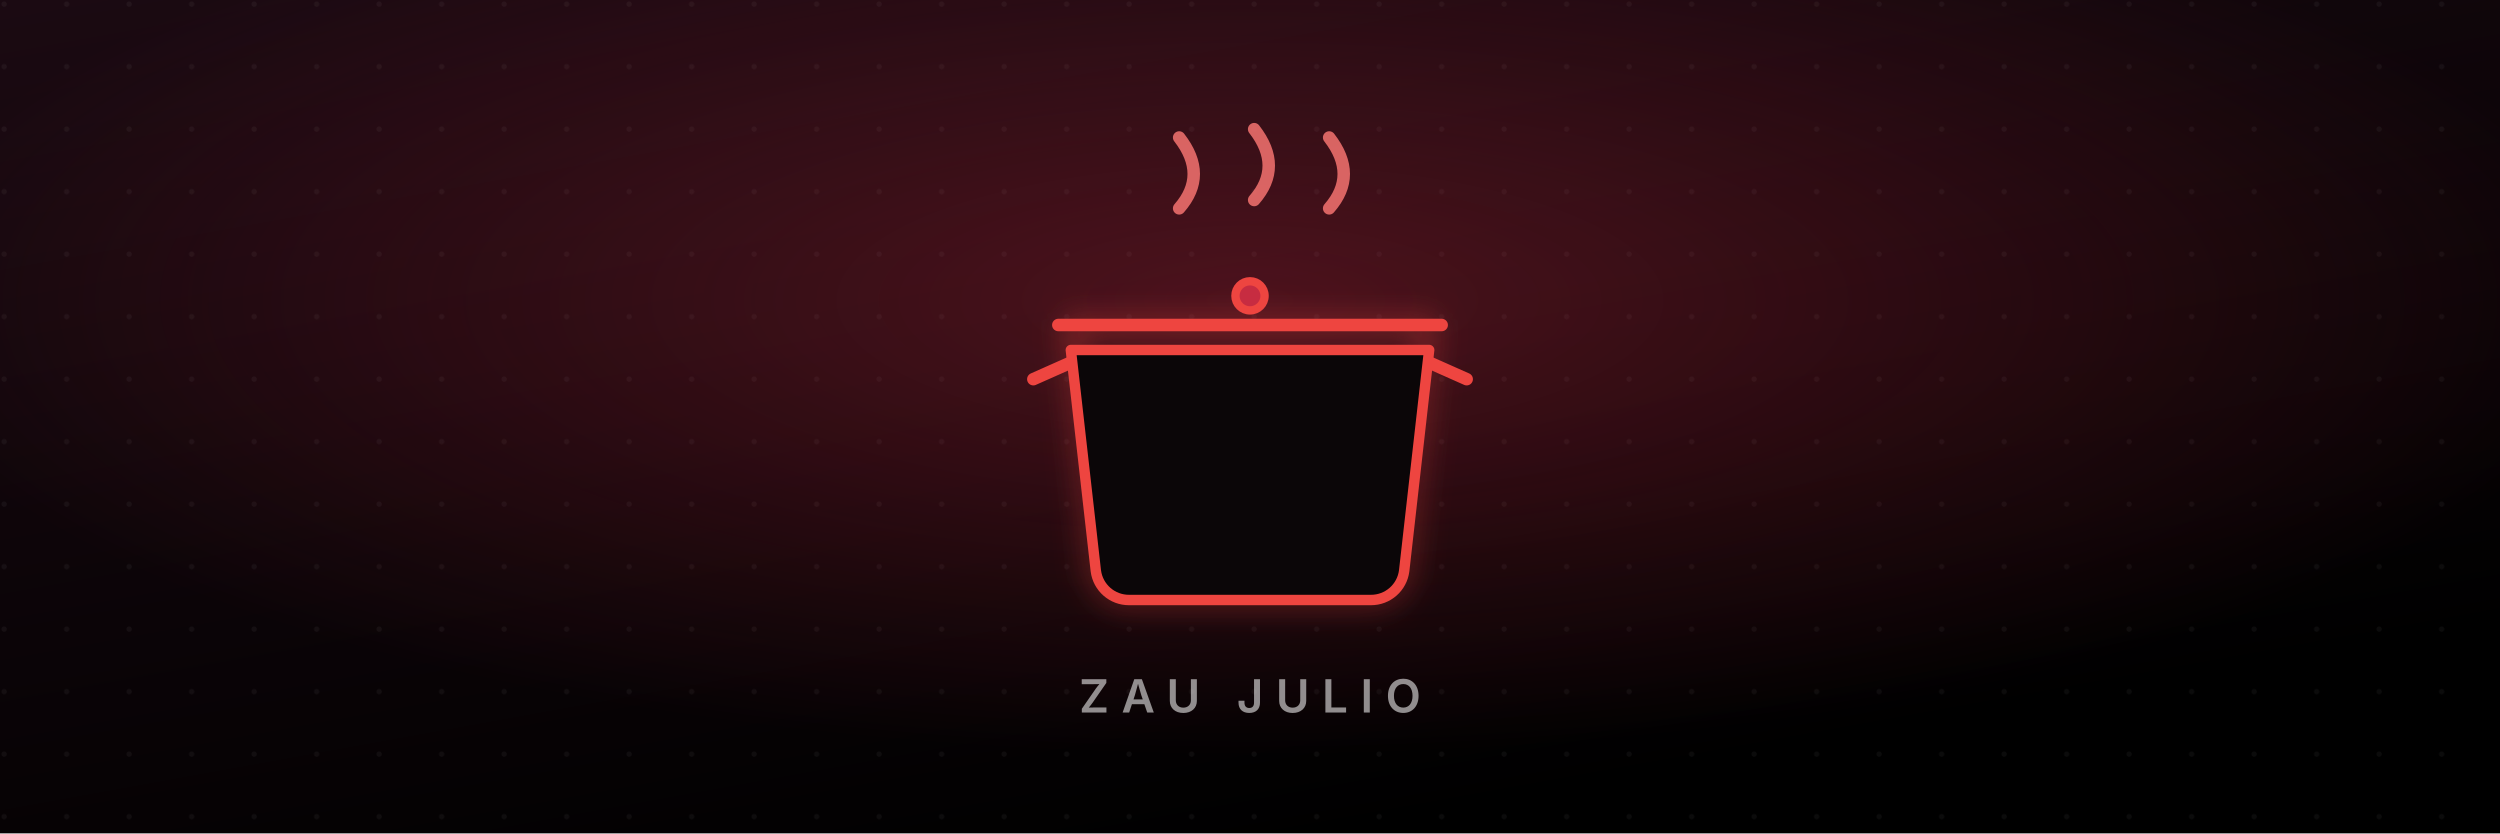
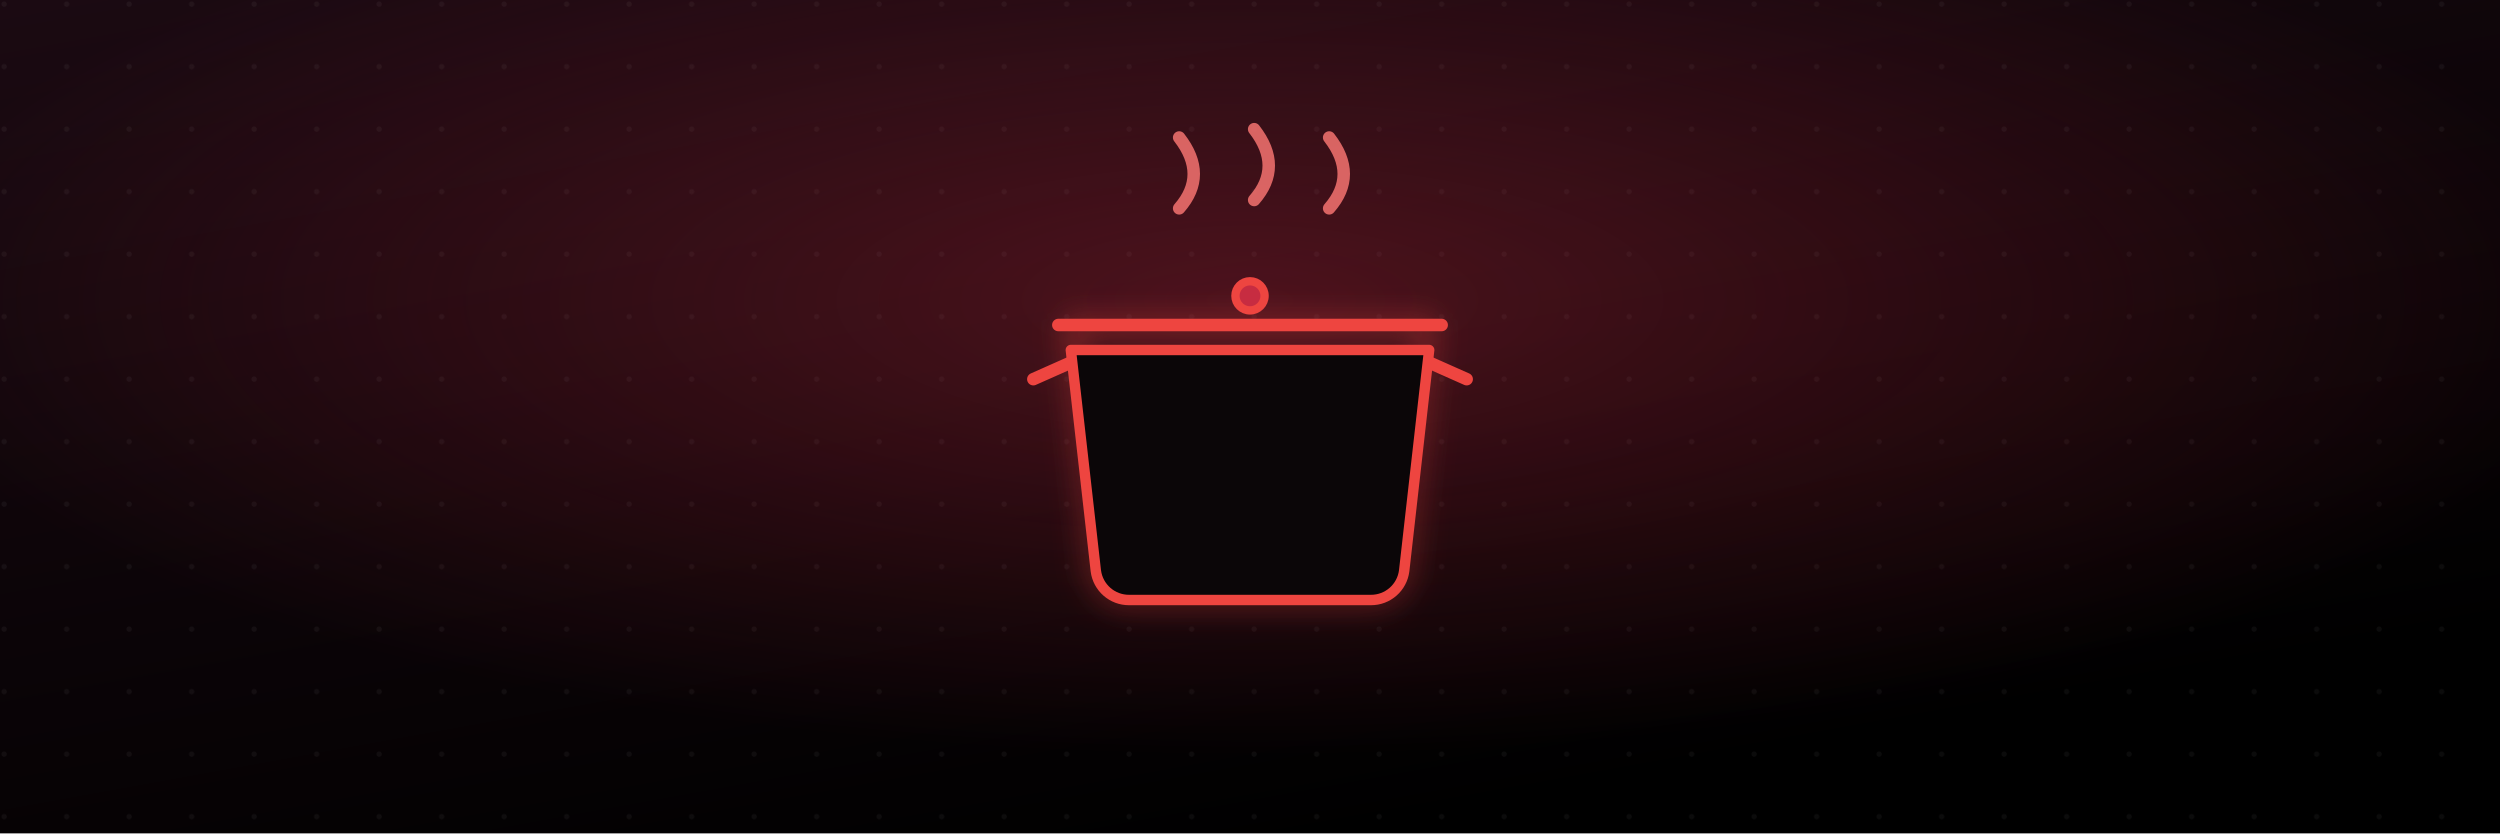
<svg xmlns="http://www.w3.org/2000/svg" width="1200" height="400" viewBox="0 0 1200 400" fill="none" role="img" aria-label="Recipe">
  <defs>
    <linearGradient id="rf-bg" x1="0" y1="0" x2="0.55" y2="1">
      <stop offset="0" stop-color="#1b0a12" />
      <stop offset="1" stop-color="#000000" />
    </linearGradient>
    <radialGradient id="rf-glow" cx="0.5" cy="0.36" r="0.55">
      <stop offset="0" stop-color="#c72c41" stop-opacity="0.34" />
      <stop offset="1" stop-color="#c72c41" stop-opacity="0" />
    </radialGradient>
    <pattern id="rf-dots" width="30" height="30" patternUnits="userSpaceOnUse">
      <circle cx="2" cy="2" r="1.3" fill="#ffffff" fill-opacity="0.045" />
    </pattern>
    <filter id="rf-soft" x="-40%" y="-40%" width="180%" height="180%">
      <feGaussianBlur stdDeviation="7" />
    </filter>
  </defs>
  <rect width="1200" height="400" fill="url(#rf-bg)" />
  <rect width="1200" height="400" fill="url(#rf-dots)" />
  <rect width="1200" height="400" fill="url(#rf-glow)" />
  <g transform="translate(600 196)" stroke-linecap="round" stroke-linejoin="round">
    <g stroke="#f47370" stroke-width="6" fill="none" opacity="0.85">
      <path d="M-34 -96 q 14 -16 0 -34" />
      <path d="M2 -100 q 14 -16 0 -34" />
      <path d="M38 -96 q 14 -16 0 -34" />
    </g>
    <g filter="url(#rf-soft)" opacity="0.5">
      <path d="M-86 -40 H86 l-12 118 a16 16 0 0 1 -16 14 H-58 a16 16 0 0 1 -16 -14 Z" stroke="#ee4540" stroke-width="6" fill="none" />
    </g>
    <line x1="-92" y1="-40" x2="92" y2="-40" stroke="#ee4540" stroke-width="6" />
    <circle cx="0" cy="-54" r="7" fill="#c72c41" stroke="#ee4540" stroke-width="4" />
    <path d="M-86 -22 l-18 8" stroke="#ee4540" stroke-width="6" fill="none" />
    <path d="M86 -22 l18 8" stroke="#ee4540" stroke-width="6" fill="none" />
    <path d="M-86 -28 H86 l-12 106 a16 16 0 0 1 -16 14 H-58 a16 16 0 0 1 -16 -14 Z" fill="#0b0608" stroke="#ee4540" stroke-width="5" />
  </g>
-   <text x="600" y="342" text-anchor="middle" font-family="ui-sans-serif, system-ui, -apple-system, 'Segoe UI', sans-serif" font-size="22" font-weight="600" letter-spacing="6" fill="#ffffff" fill-opacity="0.55">ZAU JULIO</text>
</svg>
